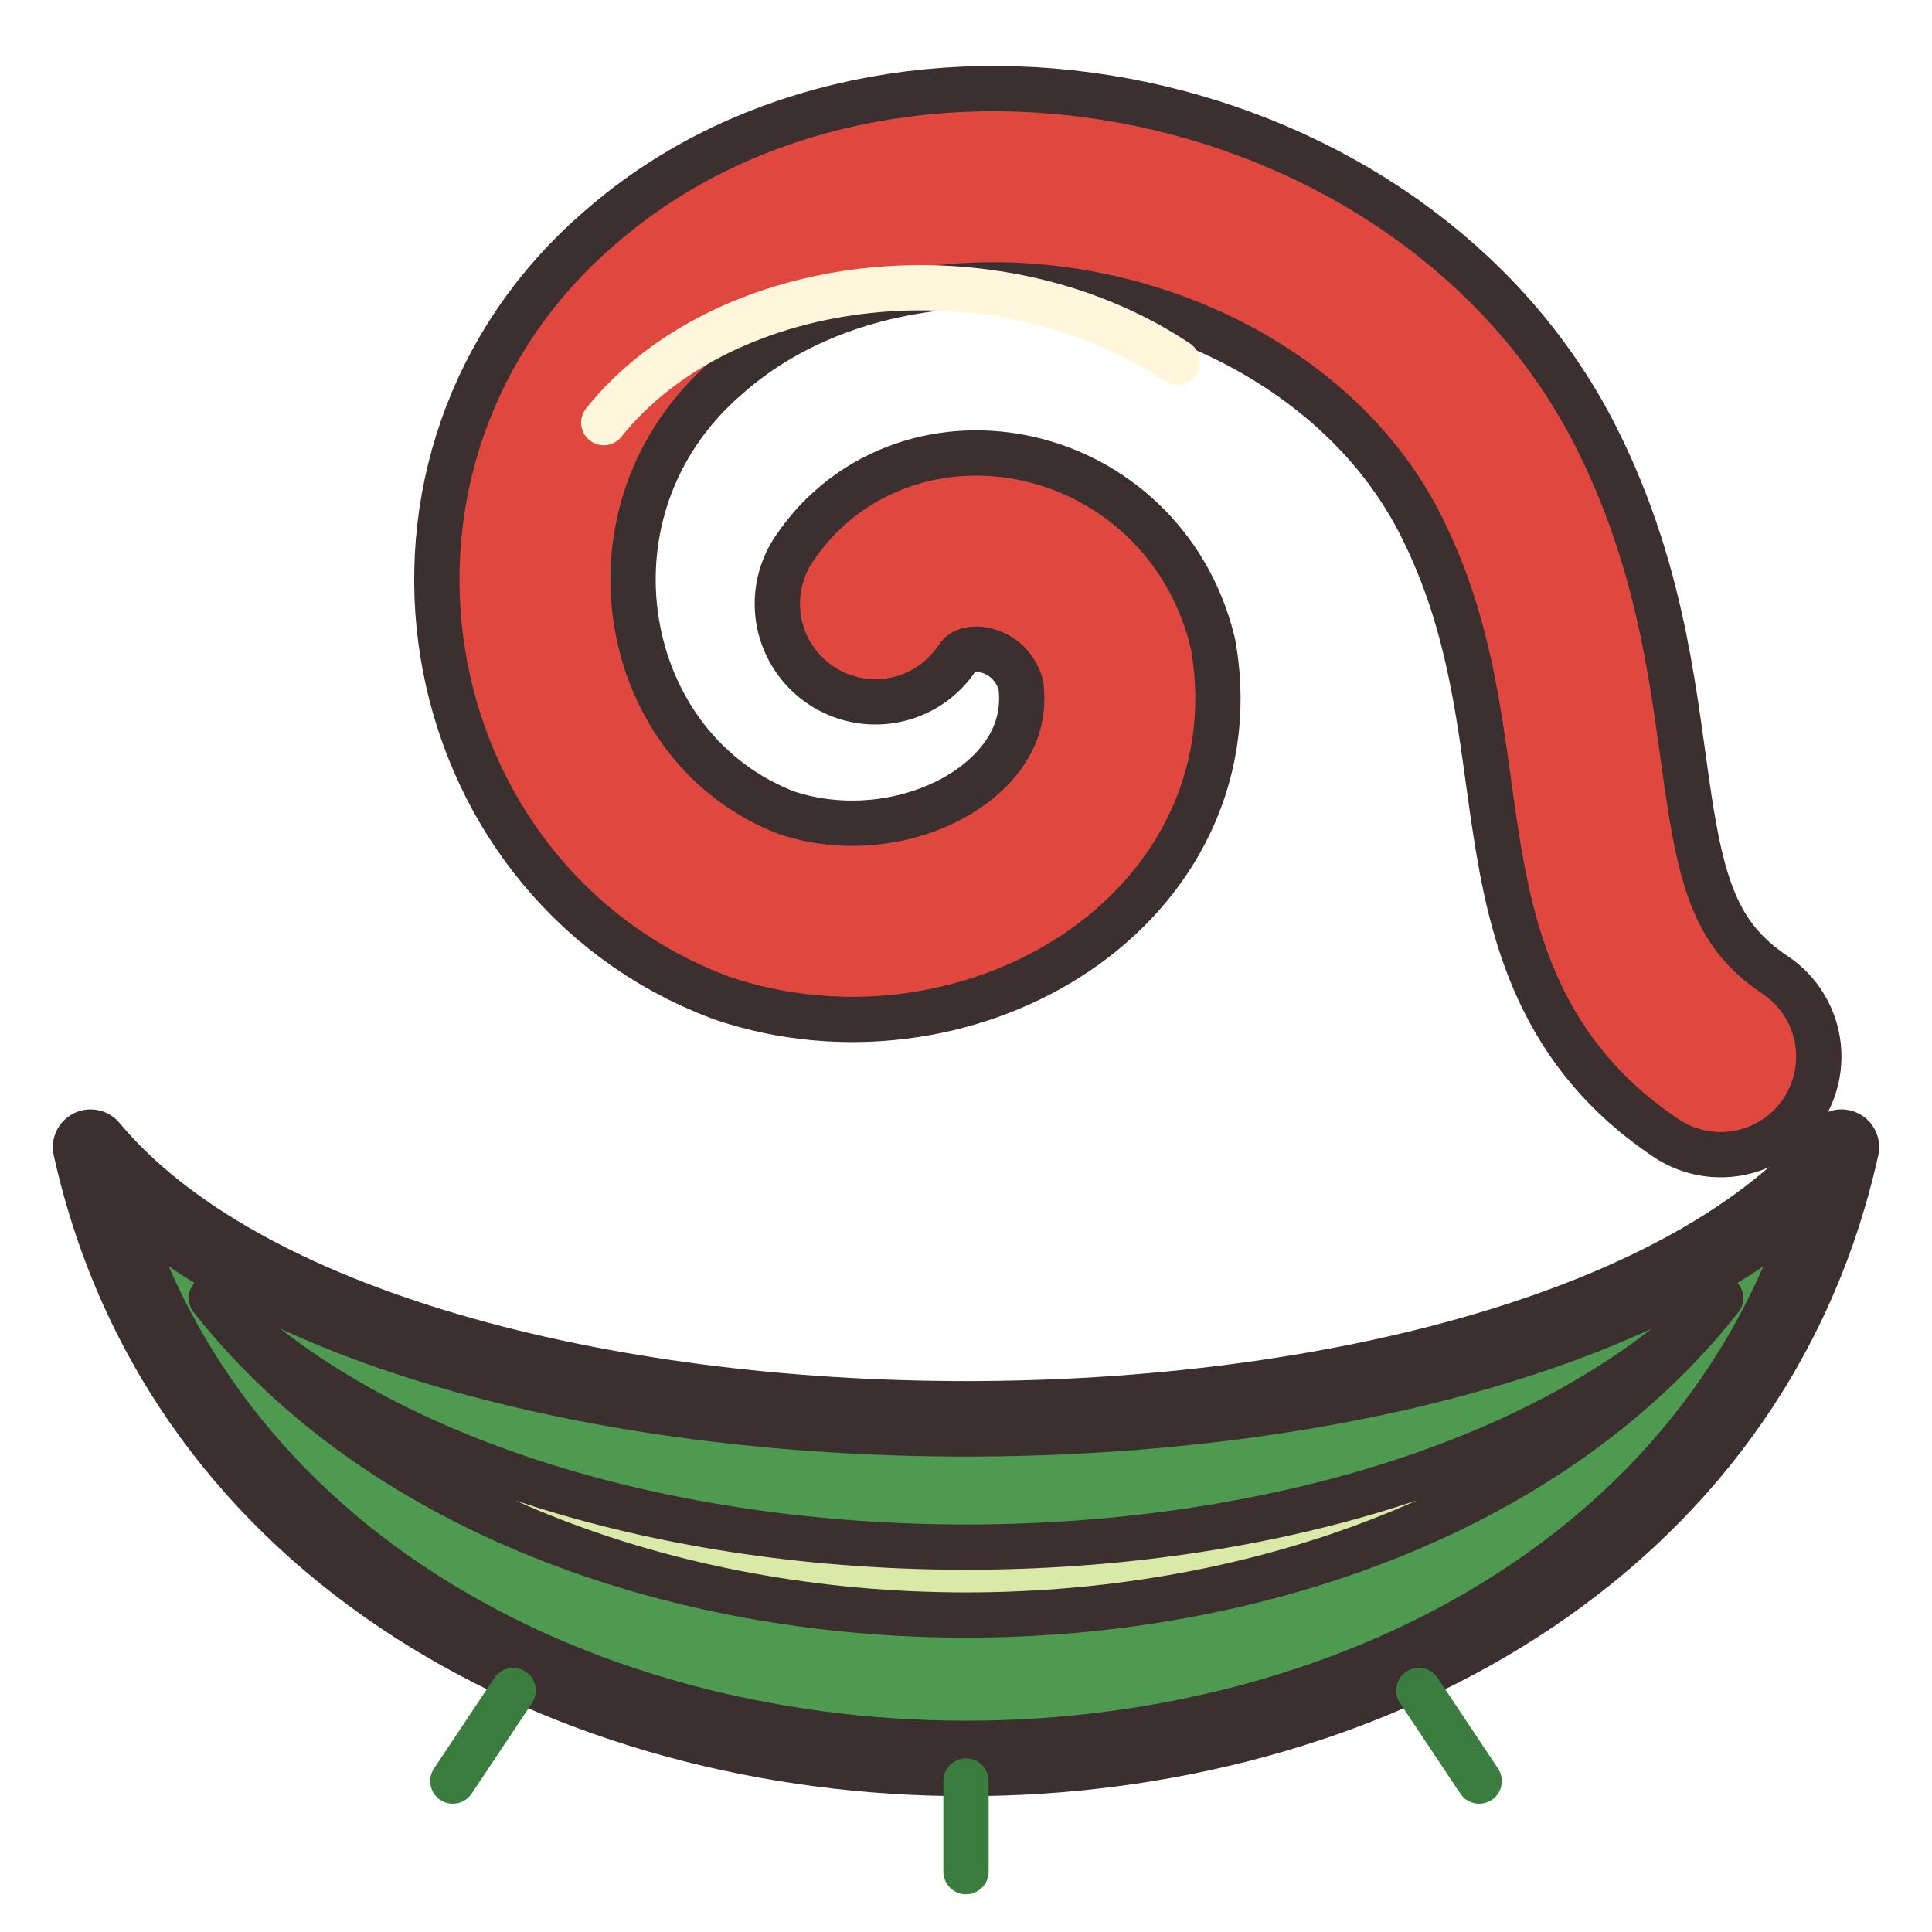
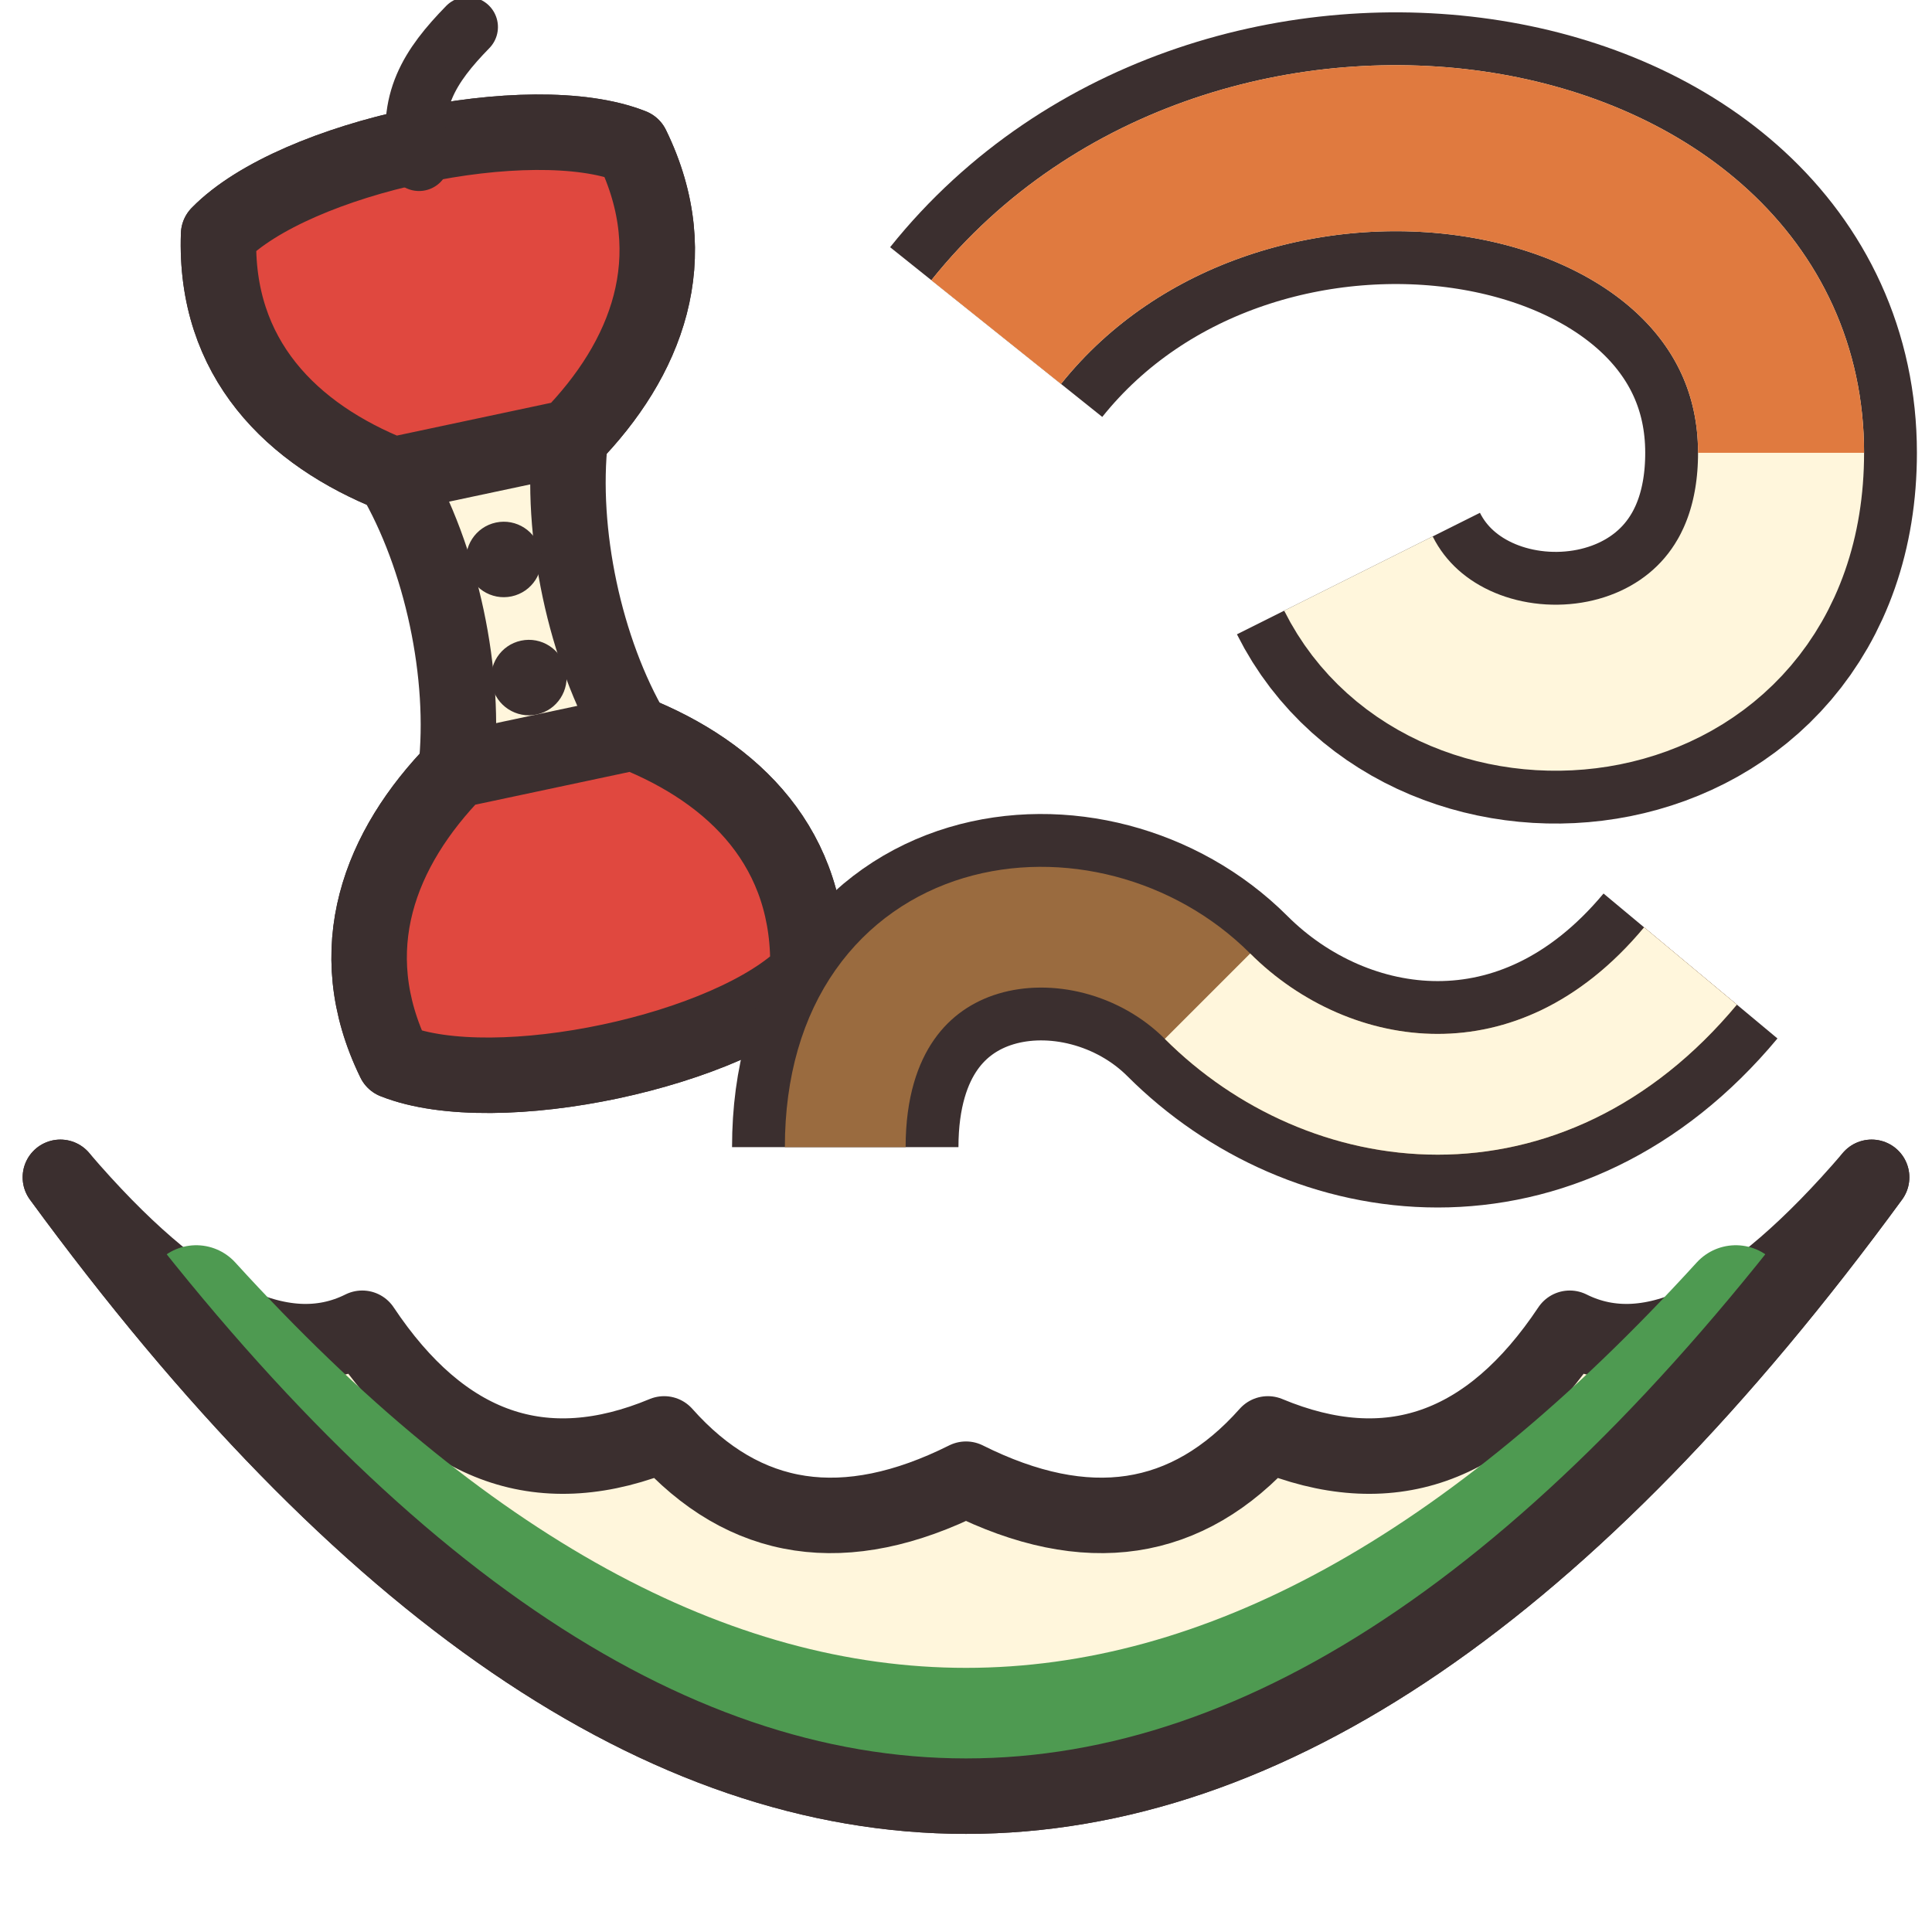
<svg xmlns="http://www.w3.org/2000/svg" viewBox="0 0 128 128">
  <g stroke="#3b2f2f" stroke-width="5" stroke-linejoin="round" stroke-linecap="round">
-     <path d="M58 40c4-6 14-4 16 4c2 12-12 20-24 16c-16-6-20-28-6-40c16-14 46-8 56 12c8 16 2 30 14 38" fill="none" stroke="#3b2f2f" stroke-width="16" />
-     <path d="M58 40c4-6 14-4 16 4c2 12-12 20-24 16c-16-6-20-28-6-40c16-14 46-8 56 12c8 16 2 30 14 38" fill="none" stroke="#e0483f" stroke-width="10" />
-     <path d="M40 28c8-10 26-12 38-4" fill="none" stroke="#fff6dc" stroke-width="3" />
-     <path d="M6 76C18 130 110 130 122 76C102 100 26 100 6 76z" fill="#4e9a51" />
-     <path d="M14 86C36 108 92 108 114 86C92 114 36 114 14 86z" fill="#d9eaa8" stroke-width="3" />
-     <path d="M34 112l-4 6M64 118v6M94 112l4 6" fill="none" stroke="#3a7d3e" stroke-width="3" />
+     <path d="M4 78Q64 160 124 78Q112 92 104 88Q96 100 84 95Q76 104 64 98Q52 104 44 95Q32 100 24 88Q16 92 4 78z" fill="#fff6dc" />
+     <path d="M13 86Q64 142 115 86" fill="none" stroke="#4e9a51" stroke-width="7" />
+     <path d="M4 78Q64 160 124 78" fill="none" />
+     <g transform="rotate(-12 34 40)">
+       <path d="M20 12c6-4 22-4 28 0c2 8-2 14-8 18c-2 6-2 14 0 20c6 4 10 10 8 18c-6 4-22 4-28 0c-2-8 2-14 8-18c2-6 2-14 0-20c-6-4-10-10-8-18z" fill="#fff6dc" />
+       <path d="M20 12c6-4 22-4 28 0c2 8-2 14-8 18h-12c-6-4-10-10-8-18z" fill="#e0483f" />
+       <path d="M28 50h12c6 4 10 10 8 18c-6 4-22 4-28 0c-2-8 2-14 8-18z" fill="#e0483f" />
+       <path d="M34 10c0-4 2-6 5-8" fill="none" stroke-width="4" />
+       <circle cx="34" cy="37" r="2.5" fill="#3b2f2f" stroke="none" />
+       <circle cx="34" cy="45" r="2.5" fill="#3b2f2f" stroke="none" />
+     </g>
+     <path d="M66 22C82 2 118 8 118 30C118 48 96 50 90 38" fill="none" stroke-width="18" stroke-linecap="butt" />
+     <path d="M66 22C82 2 118 8 118 30C118 48 96 50 90 38" fill="none" stroke="#fff6dc" stroke-width="11" stroke-linecap="butt" />
+     <path d="M66 22C82 2 118 8 118 30" fill="none" stroke="#e07a3f" stroke-width="11" stroke-linecap="butt" />
+     <path d="M56 76C56 60 72 58 80 66C88 74 102 76 112 64" fill="none" stroke-width="15" stroke-linecap="butt" />
+     <path d="M56 76C56 60 72 58 80 66C88 74 102 76 112 64" fill="none" stroke="#9a6b3f" stroke-width="8" stroke-linecap="butt" />
+     <path d="M80 66C88 74 102 76 112 64" fill="none" stroke="#fff6dc" stroke-width="8" stroke-linecap="butt" />
  </g>
</svg>
